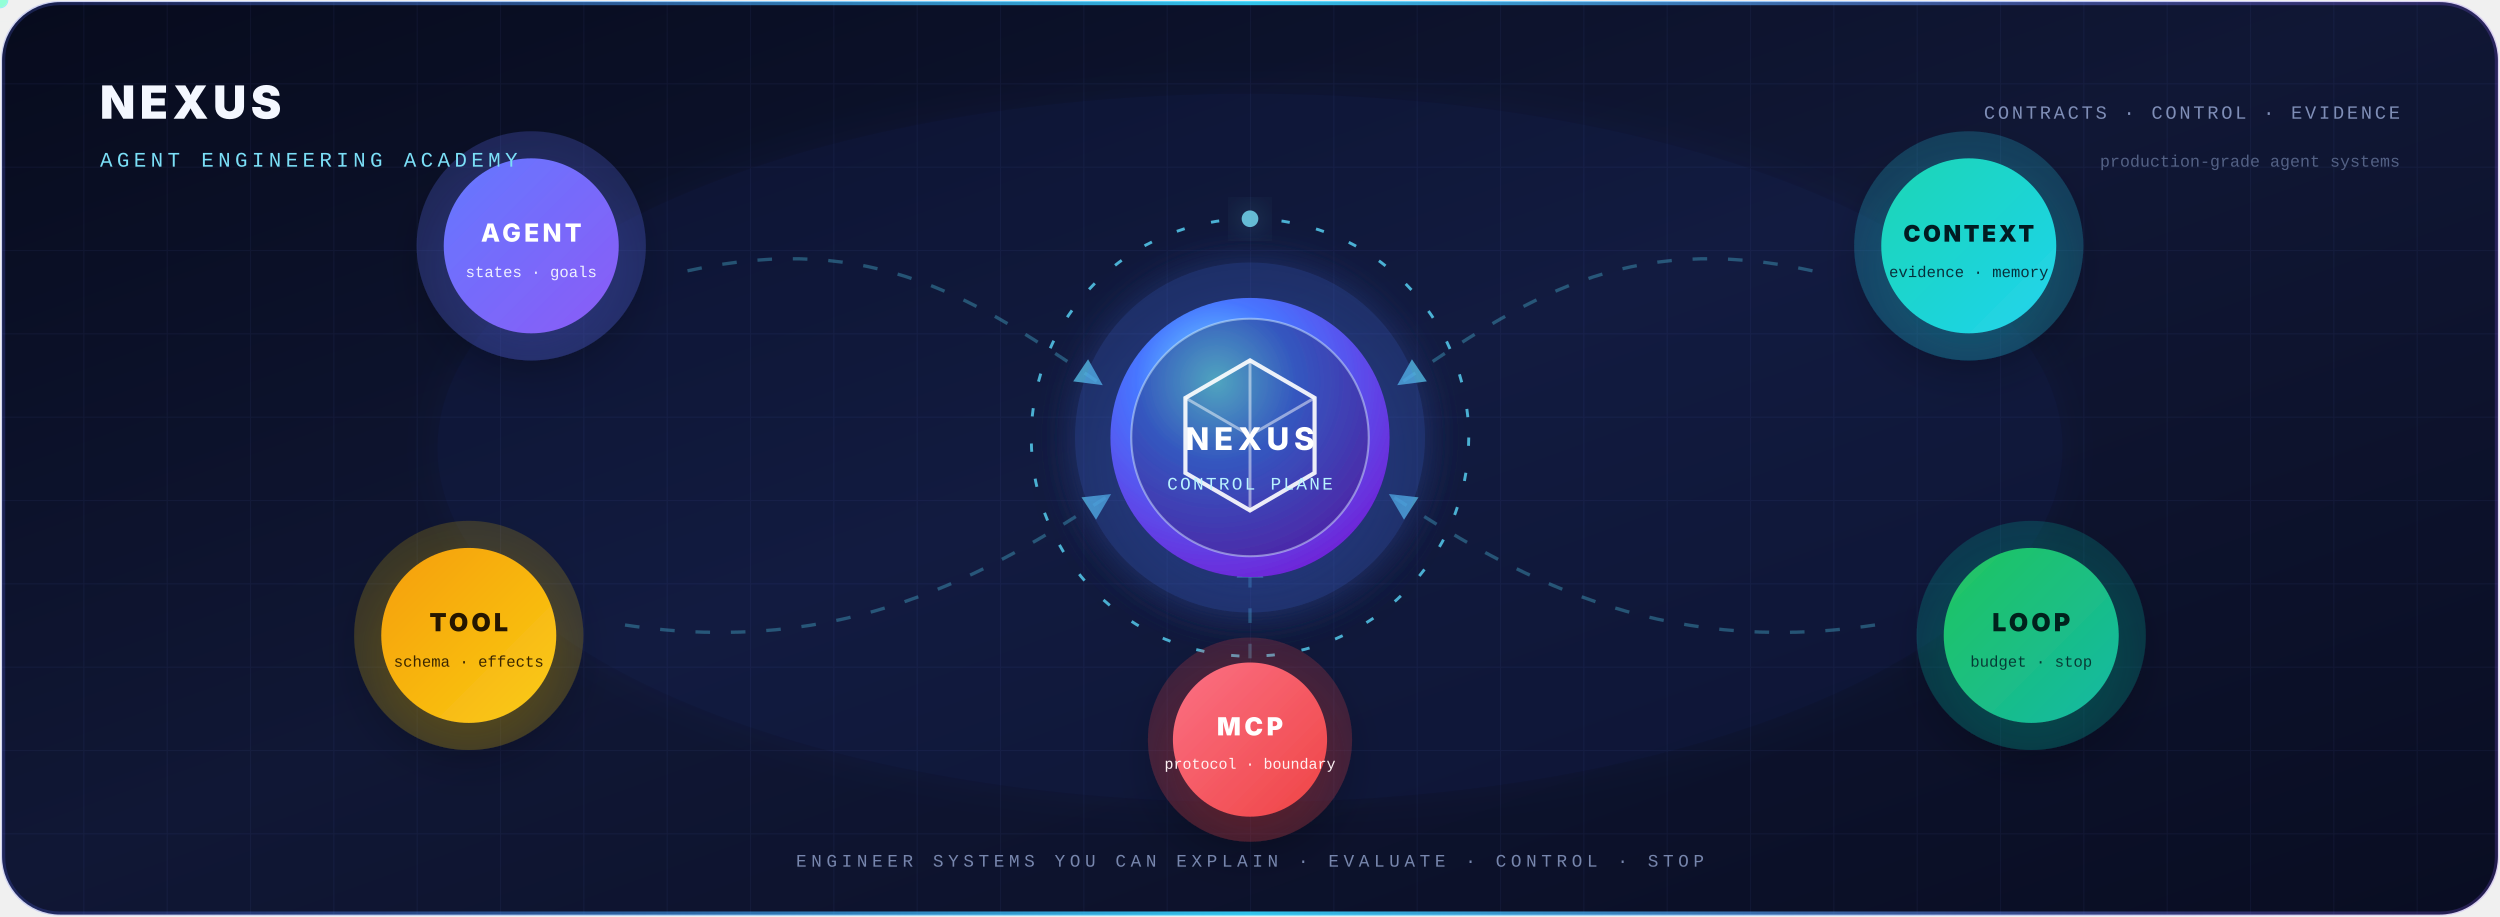
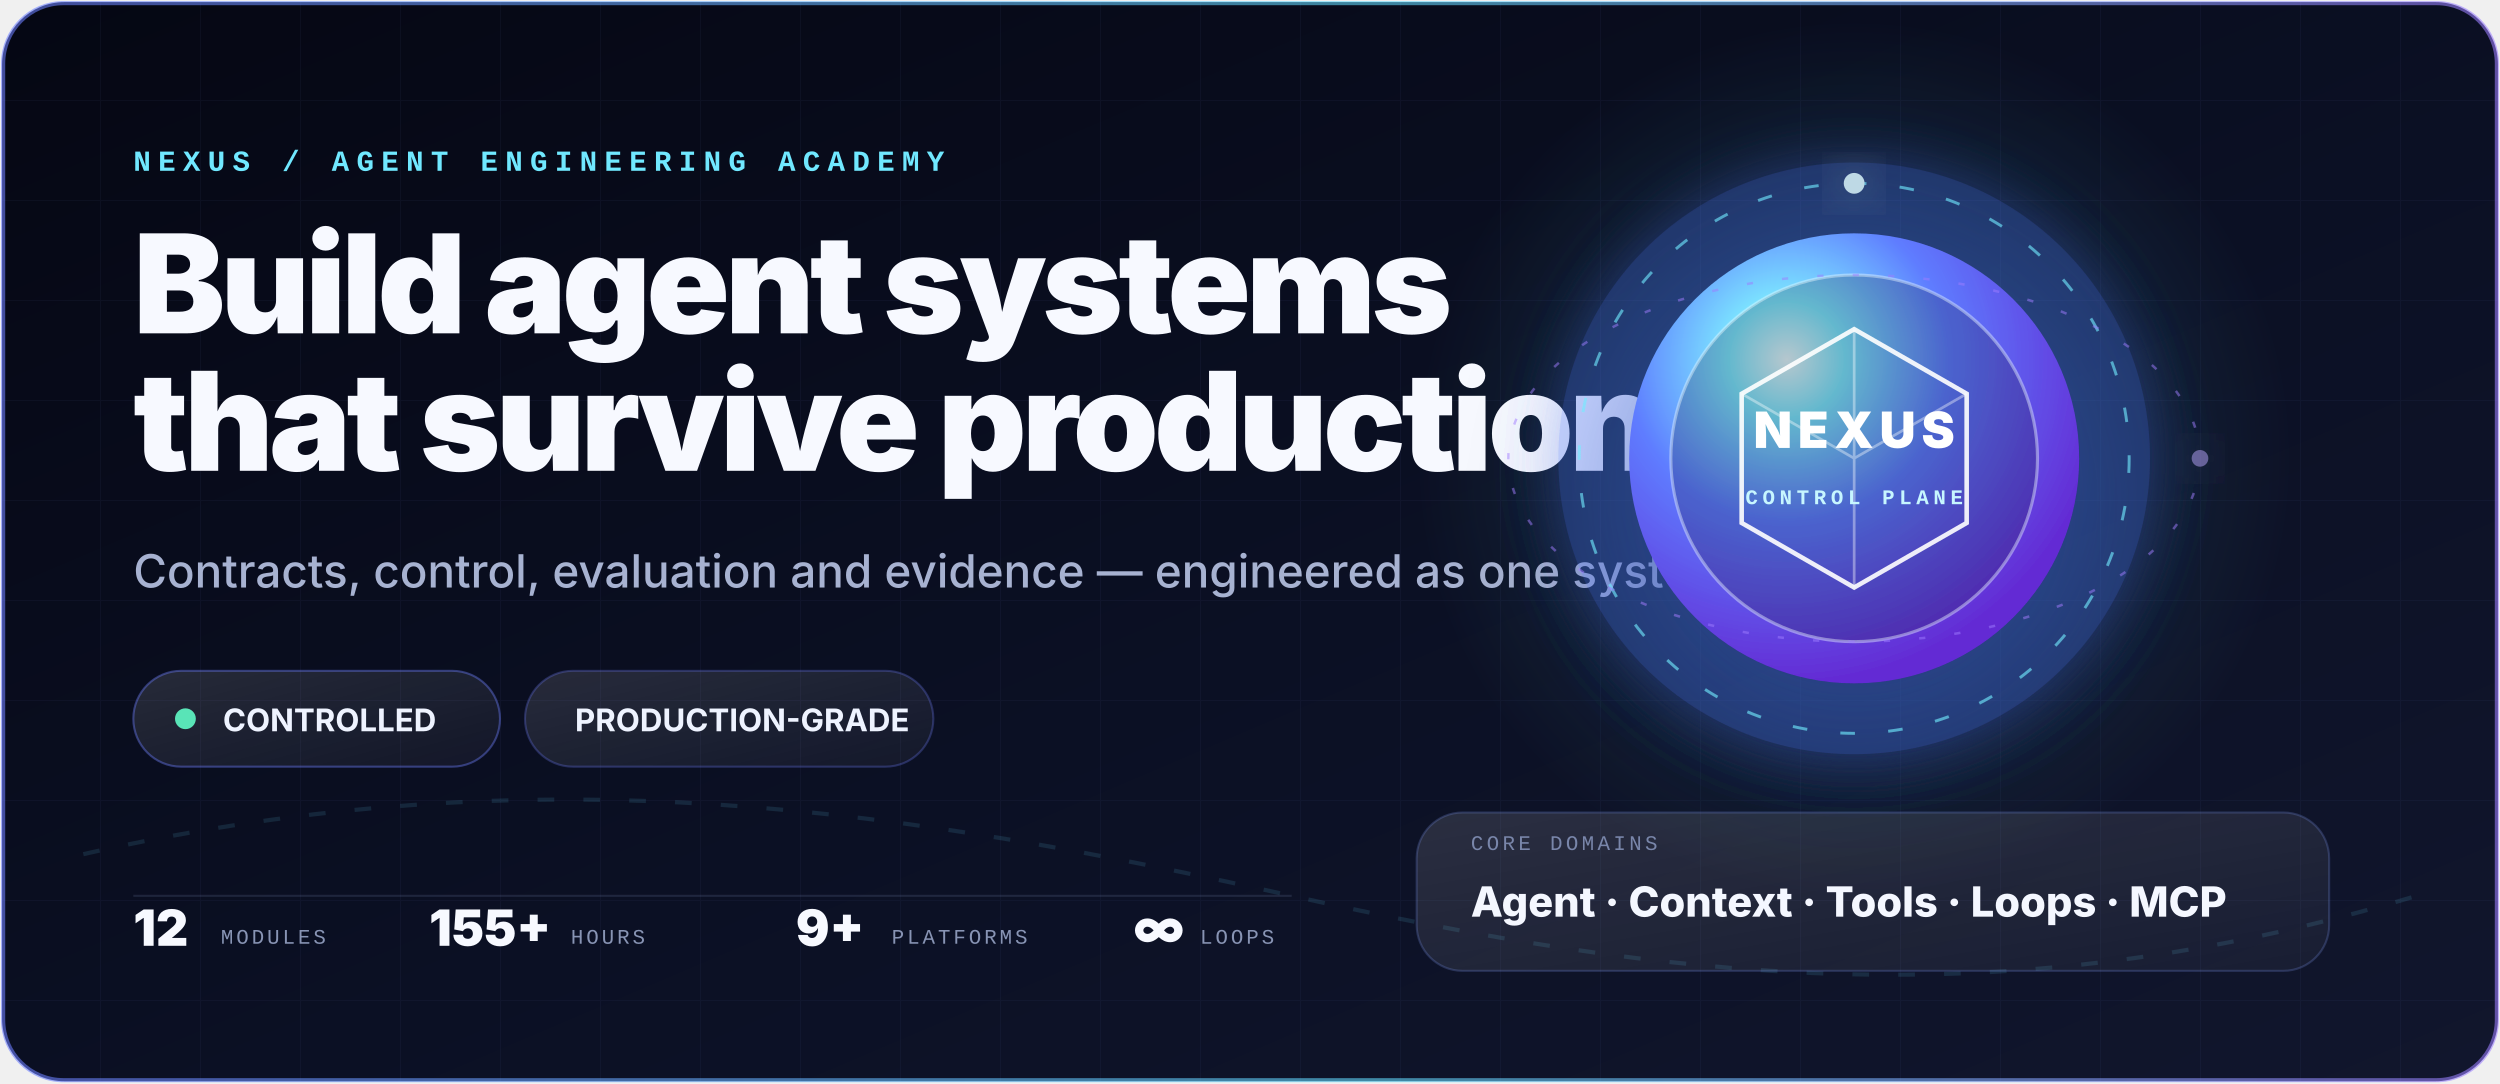
- <svg xmlns="http://www.w3.org/2000/svg" width="1200" height="440" viewBox="0 0 1200 440" role="img" aria-labelledby="title desc">
+ <svg xmlns="http://www.w3.org/2000/svg" width="1200" height="520" viewBox="0 0 1200 520" role="img" aria-labelledby="title desc">
  <defs>
-     <linearGradient id="surface" x1="0" y1="0" x2="1" y2="1">
-       <stop offset="0" stop-color="#070b1d" />
-       <stop offset="0.48" stop-color="#101735" />
-       <stop offset="1" stop-color="#090d22" />
+     <linearGradient id="bg" x1="0" y1="0" x2="1" y2="1">
+       <stop offset="0" stop-color="#050713" />
+       <stop offset="0.55" stop-color="#0b1024" />
+       <stop offset="1" stop-color="#11162d" />
    </linearGradient>
-     <linearGradient id="border" x1="0" y1="0" x2="1" y2="0">
-       <stop offset="0" stop-color="#5865f2" stop-opacity=".2" />
-       <stop offset=".5" stop-color="#35d7ff" stop-opacity=".9" />
-       <stop offset="1" stop-color="#8b5cf6" stop-opacity=".2" />
+     <linearGradient id="accent" x1="0" y1="0" x2="1" y2="0">
+       <stop offset="0" stop-color="#6c7cff" />
+       <stop offset="0.55" stop-color="#62ddff" />
+       <stop offset="1" stop-color="#9d7cff" />
    </linearGradient>
-     <radialGradient id="core" cx="38%" cy="30%" r="72%">
-       <stop offset="0" stop-color="#70e8ff" />
-       <stop offset=".4" stop-color="#4776ff" />
-       <stop offset="1" stop-color="#6d28d9" />
+     <linearGradient id="glass" x1="0" y1="0" x2="1" y2="1">
+       <stop offset="0" stop-color="#ffffff" stop-opacity=".12" />
+       <stop offset="1" stop-color="#ffffff" stop-opacity=".035" />
+     </linearGradient>
+     <radialGradient id="core" cx="35%" cy="28%" r="72%">
+       <stop offset="0" stop-color="#e6fbff" />
+       <stop offset="0.18" stop-color="#7de8ff" />
+       <stop offset="0.5" stop-color="#5e7cff" />
+       <stop offset="1" stop-color="#642bd4" />
    </radialGradient>
-     <linearGradient id="agent" x1="0" y1="0" x2="1" y2="1">
-       <stop offset="0" stop-color="#6478ff" />
-       <stop offset="1" stop-color="#8b5cf6" />
-     </linearGradient>
-     <linearGradient id="context" x1="0" y1="0" x2="1" y2="1">
-       <stop offset="0" stop-color="#18d6b4" />
-       <stop offset="1" stop-color="#22d3ee" />
-     </linearGradient>
-     <linearGradient id="tool" x1="0" y1="0" x2="1" y2="1">
-       <stop offset="0" stop-color="#f59e0b" />
-       <stop offset="1" stop-color="#facc15" />
-     </linearGradient>
-     <linearGradient id="loop" x1="0" y1="0" x2="1" y2="1">
-       <stop offset="0" stop-color="#22c55e" />
-       <stop offset="1" stop-color="#14b8a6" />
-     </linearGradient>
-     <linearGradient id="mcp" x1="0" y1="0" x2="1" y2="1">
-       <stop offset="0" stop-color="#fb7185" />
-       <stop offset="1" stop-color="#ef4444" />
-     </linearGradient>
-     <pattern id="grid" width="40" height="40" patternUnits="userSpaceOnUse">
-       <path d="M40 0H0V40" fill="none" stroke="#8ca0ff" stroke-opacity=".055" stroke-width="1" />
+     <radialGradient id="coreShadow" cx="50%" cy="50%" r="50%">
+       <stop offset="0" stop-color="#5adfff" stop-opacity=".42" />
+       <stop offset="1" stop-color="#5adfff" stop-opacity="0" />
+     </radialGradient>
+     <pattern id="grid" width="48" height="48" patternUnits="userSpaceOnUse">
+       <path d="M48 0H0V48" fill="none" stroke="#8da0ff" stroke-opacity=".045" stroke-width="1" />
    </pattern>
-     <filter id="softGlow" x="-80%" y="-80%" width="260%" height="260%">
-       <feGaussianBlur stdDeviation="9" result="blur" />
+     <filter id="shadow" x="-50%" y="-50%" width="200%" height="200%">
+       <feDropShadow dx="0" dy="20" stdDeviation="24" flood-color="#000" flood-opacity=".42" />
+     </filter>
+     <filter id="glow" x="-100%" y="-100%" width="300%" height="300%">
+       <feGaussianBlur stdDeviation="14" result="b" />
      <feMerge>
-         <feMergeNode in="blur" />
+         <feMergeNode in="b" />
        <feMergeNode in="SourceGraphic" />
      </feMerge>
    </filter>
-     <filter id="shadow" x="-60%" y="-60%" width="220%" height="220%">
-       <feDropShadow dx="0" dy="10" stdDeviation="12" flood-color="#000" flood-opacity=".38" />
-     </filter>
-     <marker id="arrow" markerWidth="8" markerHeight="8" refX="7" refY="4" orient="auto" markerUnits="strokeWidth">
-       <path d="M0 0L8 4L0 8Z" fill="#60ddff" fill-opacity=".75" />
-     </marker>
-     <path id="orbit" d="M600 210m-215 0a215 135 0 1 0 430 0a215 135 0 1 0-430 0" />
    <style>
-       .label { font-family: Inter, ui-sans-serif, system-ui, -apple-system, BlinkMacSystemFont, "Segoe UI", sans-serif; }
+       .sans { font-family: Inter, ui-sans-serif, system-ui, -apple-system, BlinkMacSystemFont, "Segoe UI", sans-serif; }
      .mono { font-family: "SFMono-Regular", Consolas, "Liberation Mono", monospace; }
-       .wire { fill: none; stroke: #5adcfb; stroke-width: 1.6; stroke-opacity: .34; stroke-dasharray: 7 10; animation: dash 7s linear infinite; }
-       .halo { transform-box: fill-box; transform-origin: center; animation: pulse 3.8s ease-in-out infinite; }
-       .node { transform-box: fill-box; transform-origin: center; animation: float 5s ease-in-out infinite; }
-       .node-b { animation-delay: -.8s; }
-       .node-c { animation-delay: -1.7s; }
-       .node-d { animation-delay: -2.5s; }
-       .node-e { animation-delay: -3.2s; }
-       .core-ring { transform-origin: 600px 210px; animation: rotate 18s linear infinite; }
-       .particle { animation: travel 8s linear infinite; }
-       .particle-b { animation-delay: -2.7s; }
-       .particle-c { animation-delay: -5.3s; }
-       .scan { animation: scan 5.5s ease-in-out infinite; }
-       @keyframes dash { to { stroke-dashoffset: -68; } }
-       @keyframes pulse { 0%,100% { opacity:.22; transform:scale(.96); } 50% { opacity:.58; transform:scale(1.08); } }
-       @keyframes float { 0%,100% { transform:translateY(0); } 50% { transform:translateY(-5px); } }
-       @keyframes rotate { to { transform:rotate(360deg); } }
-       @keyframes travel { from { offset-distance:0%; } to { offset-distance:100%; } }
-       @keyframes scan { 0%,100% { opacity:0; transform:translateX(-60px); } 18%,75% { opacity:.42; } 88% { opacity:0; transform:translateX(1150px); } }
+       .ring-a { transform-origin: 890px 220px; animation: spin 22s linear infinite; }
+       .ring-b { transform-origin: 890px 220px; animation: spinReverse 30s linear infinite; }
+       .pulse { transform-origin: 890px 220px; animation: breathe 5s ease-in-out infinite; }
+       .dash { animation: dash 10s linear infinite; }
+       .status { animation: blink 2.8s ease-in-out infinite; }
+       .scan { animation: scan 7s ease-in-out infinite; }
+       @keyframes spin { to { transform:rotate(360deg); } }
+       @keyframes spinReverse { to { transform:rotate(-360deg); } }
+       @keyframes breathe { 0%,100% { opacity:.34; transform:scale(.96); } 50% { opacity:.72; transform:scale(1.06); } }
+       @keyframes dash { to { stroke-dashoffset:-120; } }
+       @keyframes blink { 0%,100% { opacity:.45; } 50% { opacity:1; } }
+       @keyframes scan { 0%,100% { transform:translateX(-140px); opacity:0; } 15%,70% { opacity:.16; } 85% { transform:translateX(1280px); opacity:0; } }
      @media (prefers-reduced-motion: reduce) {
-         .wire,.halo,.node,.core-ring,.particle,.scan { animation:none !important; }
+         .ring-a,.ring-b,.pulse,.dash,.status,.scan { animation:none !important; }
      }
    </style>
  </defs>
-   <rect x="1" y="1" width="1198" height="438" rx="28" fill="url(#surface)" />
-   <rect x="1" y="1" width="1198" height="438" rx="28" fill="url(#grid)" />
-   <rect x="1.5" y="1.5" width="1197" height="437" rx="27" fill="none" stroke="url(#border)" stroke-width="2" />
-   <ellipse cx="600" cy="215" rx="390" ry="170" fill="#335cff" opacity=".055" filter="url(#softGlow)" />
-   <g opacity=".9">
-     <path class="wire" marker-end="url(#arrow)" d="M330 130C420 110 470 145 528 184" />
-     <path class="wire" marker-end="url(#arrow)" d="M870 130C780 110 730 145 672 184" />
-     <path class="wire" marker-end="url(#arrow)" d="M300 300C405 316 475 275 532 238" />
-     <path class="wire" marker-end="url(#arrow)" d="M900 300C795 316 725 275 668 238" />
-     <path class="wire" marker-end="url(#arrow)" d="M600 350C600 310 600 280 600 266" />
-   </g>
-   <g class="core-ring" opacity=".78">
-     <ellipse cx="600" cy="210" rx="105" ry="105" fill="none" stroke="#5bdcff" stroke-width="1.4" stroke-dasharray="4 13" />
-     <circle cx="600" cy="105" r="4" fill="#7ce9ff" filter="url(#softGlow)" />
+   <rect x="1" y="1" width="1198" height="518" rx="30" fill="url(#bg)" />
+   <rect x="1" y="1" width="1198" height="518" rx="30" fill="url(#grid)" />
+   <rect x="1.5" y="1.5" width="1197" height="517" rx="29" fill="none" stroke="url(#accent)" stroke-opacity=".58" stroke-width="2" />
+   <circle cx="890" cy="220" r="210" fill="url(#coreShadow)" opacity=".55" />
+   <path d="M40 410C260 360 440 390 620 430S960 490 1160 430" fill="none" stroke="#6adfff" stroke-opacity=".12" stroke-width="2" stroke-dasharray="8 14" class="dash" />
+   <g>
+     <text x="64" y="82" class="mono" fill="#70e8ff" font-size="14" font-weight="700" letter-spacing="3.5">NEXUS / AGENT ENGINEERING ACADEMY</text>
+     <text x="64" y="160" class="sans" fill="#f7f9ff" font-size="66" font-weight="850" letter-spacing="-2.2">Build agent systems</text>
+     <text x="64" y="226" class="sans" fill="#f7f9ff" font-size="66" font-weight="850" letter-spacing="-2.2">that survive production.</text>
+     <text x="64" y="282" class="sans" fill="#a7b2d1" font-size="22" font-weight="500">Contracts, control, evaluation and evidence — engineered as one system.</text>
+     <g transform="translate(64 322)">
+       <rect width="176" height="46" rx="23" fill="url(#glass)" stroke="#6f80ff" stroke-opacity=".4" />
+       <circle cx="25" cy="23" r="5" fill="#59e4b7" class="status" />
+       <text x="43" y="29" class="sans" fill="#eef3ff" font-size="15" font-weight="750">CONTROLLED</text>
+     </g>
+     <g transform="translate(252 322)">
+       <rect width="196" height="46" rx="23" fill="url(#glass)" stroke="#6f80ff" stroke-opacity=".28" />
+       <text x="24" y="29" class="sans" fill="#eef3ff" font-size="15" font-weight="750">PRODUCTION-GRADE</text>
+     </g>
  </g>
  <g filter="url(#shadow)">
-     <circle class="halo" cx="600" cy="210" r="84" fill="#4f7cff" opacity=".22" filter="url(#softGlow)" />
-     <circle cx="600" cy="210" r="67" fill="url(#core)" />
-     <circle cx="600" cy="210" r="57" fill="#0d1535" fill-opacity=".32" stroke="#dff8ff" stroke-opacity=".45" />
-     <path d="M600 173l31 18v36l-31 18-31-18v-36z" fill="none" stroke="#fff" stroke-opacity=".9" stroke-width="2" />
-     <path d="M600 173v36m31-18l-31 18-31-18m31 18v36" fill="none" stroke="#fff" stroke-opacity=".48" stroke-width="1.4" />
-     <text x="600" y="216" text-anchor="middle" class="label" fill="#fff" font-size="15" font-weight="800" letter-spacing="2.3">NEXUS</text>
-     <text x="600" y="235" text-anchor="middle" class="mono" fill="#b9f3ff" font-size="8.5" letter-spacing="1.1">CONTROL PLANE</text>
+     <circle class="pulse" cx="890" cy="220" r="142" fill="#4e74ff" opacity=".28" filter="url(#glow)" />
+     <circle cx="890" cy="220" r="108" fill="url(#core)" />
+     <circle cx="890" cy="220" r="88" fill="#0b1024" fill-opacity=".22" stroke="#edfaff" stroke-opacity=".42" stroke-width="1.5" />
+     <g class="ring-a" opacity=".82">
+       <circle cx="890" cy="220" r="132" fill="none" stroke="#70e8ff" stroke-opacity=".75" stroke-width="1.4" stroke-dasharray="7 16" />
+       <circle cx="890" cy="88" r="5" fill="#dffbff" filter="url(#glow)" />
+     </g>
+     <g class="ring-b" opacity=".5">
+       <ellipse cx="890" cy="220" rx="166" ry="88" fill="none" stroke="#9d7cff" stroke-width="1.2" stroke-dasharray="3 14" />
+       <circle cx="1056" cy="220" r="4" fill="#bba7ff" filter="url(#glow)" />
+     </g>
+     <path d="M890 158l54 31v62l-54 31-54-31v-62z" fill="none" stroke="#fff" stroke-opacity=".9" stroke-width="2.2" />
+     <path d="M890 158v62m54-31l-54 31-54-31m54 31v62" fill="none" stroke="#fff" stroke-opacity=".38" stroke-width="1.3" />
+     <text x="890" y="215" text-anchor="middle" class="sans" fill="#fff" font-size="24" font-weight="900" letter-spacing="2.8">NEXUS</text>
+     <text x="890" y="242" text-anchor="middle" class="mono" fill="#c7f6ff" font-size="10" font-weight="700" letter-spacing="2.2">CONTROL PLANE</text>
  </g>
-   <g class="node" filter="url(#shadow)">
-     <circle class="halo" cx="255" cy="118" r="55" fill="#6478ff" opacity=".22" />
-     <circle cx="255" cy="118" r="42" fill="url(#agent)" />
-     <text x="255" y="116" text-anchor="middle" class="label" fill="#fff" font-size="12" font-weight="800" letter-spacing="1.5">AGENT</text>
-     <text x="255" y="133" text-anchor="middle" class="mono" fill="#eef0ff" font-size="7.5">states · goals</text>
+   <g transform="translate(680 390)">
+     <rect width="438" height="76" rx="22" fill="url(#glass)" stroke="#87a1ff" stroke-opacity=".22" />
+     <g transform="translate(26 18)">
+       <text class="mono" fill="#7986aa" font-size="10" letter-spacing="1.6">CORE DOMAINS</text>
+       <text y="32" class="sans" fill="#f4f7ff" font-size="20" font-weight="800">Agent · Context · Tools · Loops · MCP</text>
+     </g>
  </g>
-   <g class="node node-b" filter="url(#shadow)">
-     <circle class="halo" cx="945" cy="118" r="55" fill="#22d3ee" opacity=".2" />
-     <circle cx="945" cy="118" r="42" fill="url(#context)" />
-     <text x="945" y="116" text-anchor="middle" class="label" fill="#051b24" font-size="11" font-weight="900" letter-spacing="1.25">CONTEXT</text>
-     <text x="945" y="133" text-anchor="middle" class="mono" fill="#06313d" font-size="7.5">evidence · memory</text>
+   <g transform="translate(64 430)">
+     <line x1="0" y1="0" x2="556" y2="0" stroke="#7280a8" stroke-opacity=".2" />
+     <g transform="translate(0 24)">
+       <text class="sans" fill="#f7f9ff" font-size="24" font-weight="850">12</text>
+       <text x="42" y="-1" class="mono" fill="#8894b4" font-size="10" letter-spacing="1.4">MODULES</text>
+     </g>
+     <g transform="translate(142 24)">
+       <text class="sans" fill="#f7f9ff" font-size="24" font-weight="850">155+</text>
+       <text x="68" y="-1" class="mono" fill="#8894b4" font-size="10" letter-spacing="1.4">HOURS</text>
+     </g>
+     <g transform="translate(318 24)">
+       <text class="sans" fill="#f7f9ff" font-size="24" font-weight="850">9+</text>
+       <text x="46" y="-1" class="mono" fill="#8894b4" font-size="10" letter-spacing="1.4">PLATFORMS</text>
+     </g>
+     <g transform="translate(480 24)">
+       <text class="sans" fill="#f7f9ff" font-size="24" font-weight="850">∞</text>
+       <text x="32" y="-1" class="mono" fill="#8894b4" font-size="10" letter-spacing="1.4">LOOPS</text>
+     </g>
  </g>
-   <g class="node node-c" filter="url(#shadow)">
-     <circle class="halo" cx="225" cy="305" r="55" fill="#facc15" opacity=".17" />
-     <circle cx="225" cy="305" r="42" fill="url(#tool)" />
-     <text x="225" y="303" text-anchor="middle" class="label" fill="#251800" font-size="12" font-weight="900" letter-spacing="1.5">TOOL</text>
-     <text x="225" y="320" text-anchor="middle" class="mono" fill="#3a2600" font-size="7.5">schema · effects</text>
-   </g>
-   <g class="node node-d" filter="url(#shadow)">
-     <circle class="halo" cx="975" cy="305" r="55" fill="#14b8a6" opacity=".2" />
-     <circle cx="975" cy="305" r="42" fill="url(#loop)" />
-     <text x="975" y="303" text-anchor="middle" class="label" fill="#03231f" font-size="12" font-weight="900" letter-spacing="1.5">LOOP</text>
-     <text x="975" y="320" text-anchor="middle" class="mono" fill="#063b35" font-size="7.5">budget · stop</text>
-   </g>
-   <g class="node node-e" filter="url(#shadow)">
-     <circle class="halo" cx="600" cy="355" r="49" fill="#ef4444" opacity=".2" />
-     <circle cx="600" cy="355" r="37" fill="url(#mcp)" />
-     <text x="600" y="353" text-anchor="middle" class="label" fill="#fff" font-size="12" font-weight="900" letter-spacing="1.7">MCP</text>
-     <text x="600" y="369" text-anchor="middle" class="mono" fill="#fff1f2" font-size="7.2">protocol · boundary</text>
-   </g>
-   <circle class="particle" r="4" fill="#8deeff" style="offset-path:path('M330 130C420 110 470 145 528 184')" filter="url(#softGlow)" />
-   <circle class="particle particle-b" r="3.5" fill="#fff0a5" style="offset-path:path('M300 300C405 316 475 275 532 238')" filter="url(#softGlow)" />
-   <circle class="particle particle-c" r="3.5" fill="#92ffd7" style="offset-path:path('M900 300C795 316 725 275 668 238')" filter="url(#softGlow)" />
-   <rect class="scan" x="10" y="2" width="70" height="436" fill="url(#border)" opacity="0" />
-   <text x="48" y="57" class="label" fill="#f4f7ff" font-size="22" font-weight="850" letter-spacing="2.2">NEXUS</text>
-   <text x="48" y="80" class="mono" fill="#7bdff7" font-size="10" letter-spacing="2.1">AGENT ENGINEERING ACADEMY</text>
-   <text x="1152" y="57" text-anchor="end" class="mono" fill="#7f8eb7" font-size="9" letter-spacing="1.3">CONTRACTS · CONTROL · EVIDENCE</text>
-   <text x="1152" y="80" text-anchor="end" class="mono" fill="#536185" font-size="8">production-grade agent systems</text>
-   <text x="600" y="416" text-anchor="middle" class="mono" fill="#7786ad" font-size="8.5" letter-spacing="2.2">ENGINEER SYSTEMS YOU CAN EXPLAIN · EVALUATE · CONTROL · STOP</text>
+   <rect class="scan" x="-120" y="2" width="90" height="516" fill="url(#accent)" opacity="0" />
</svg>
